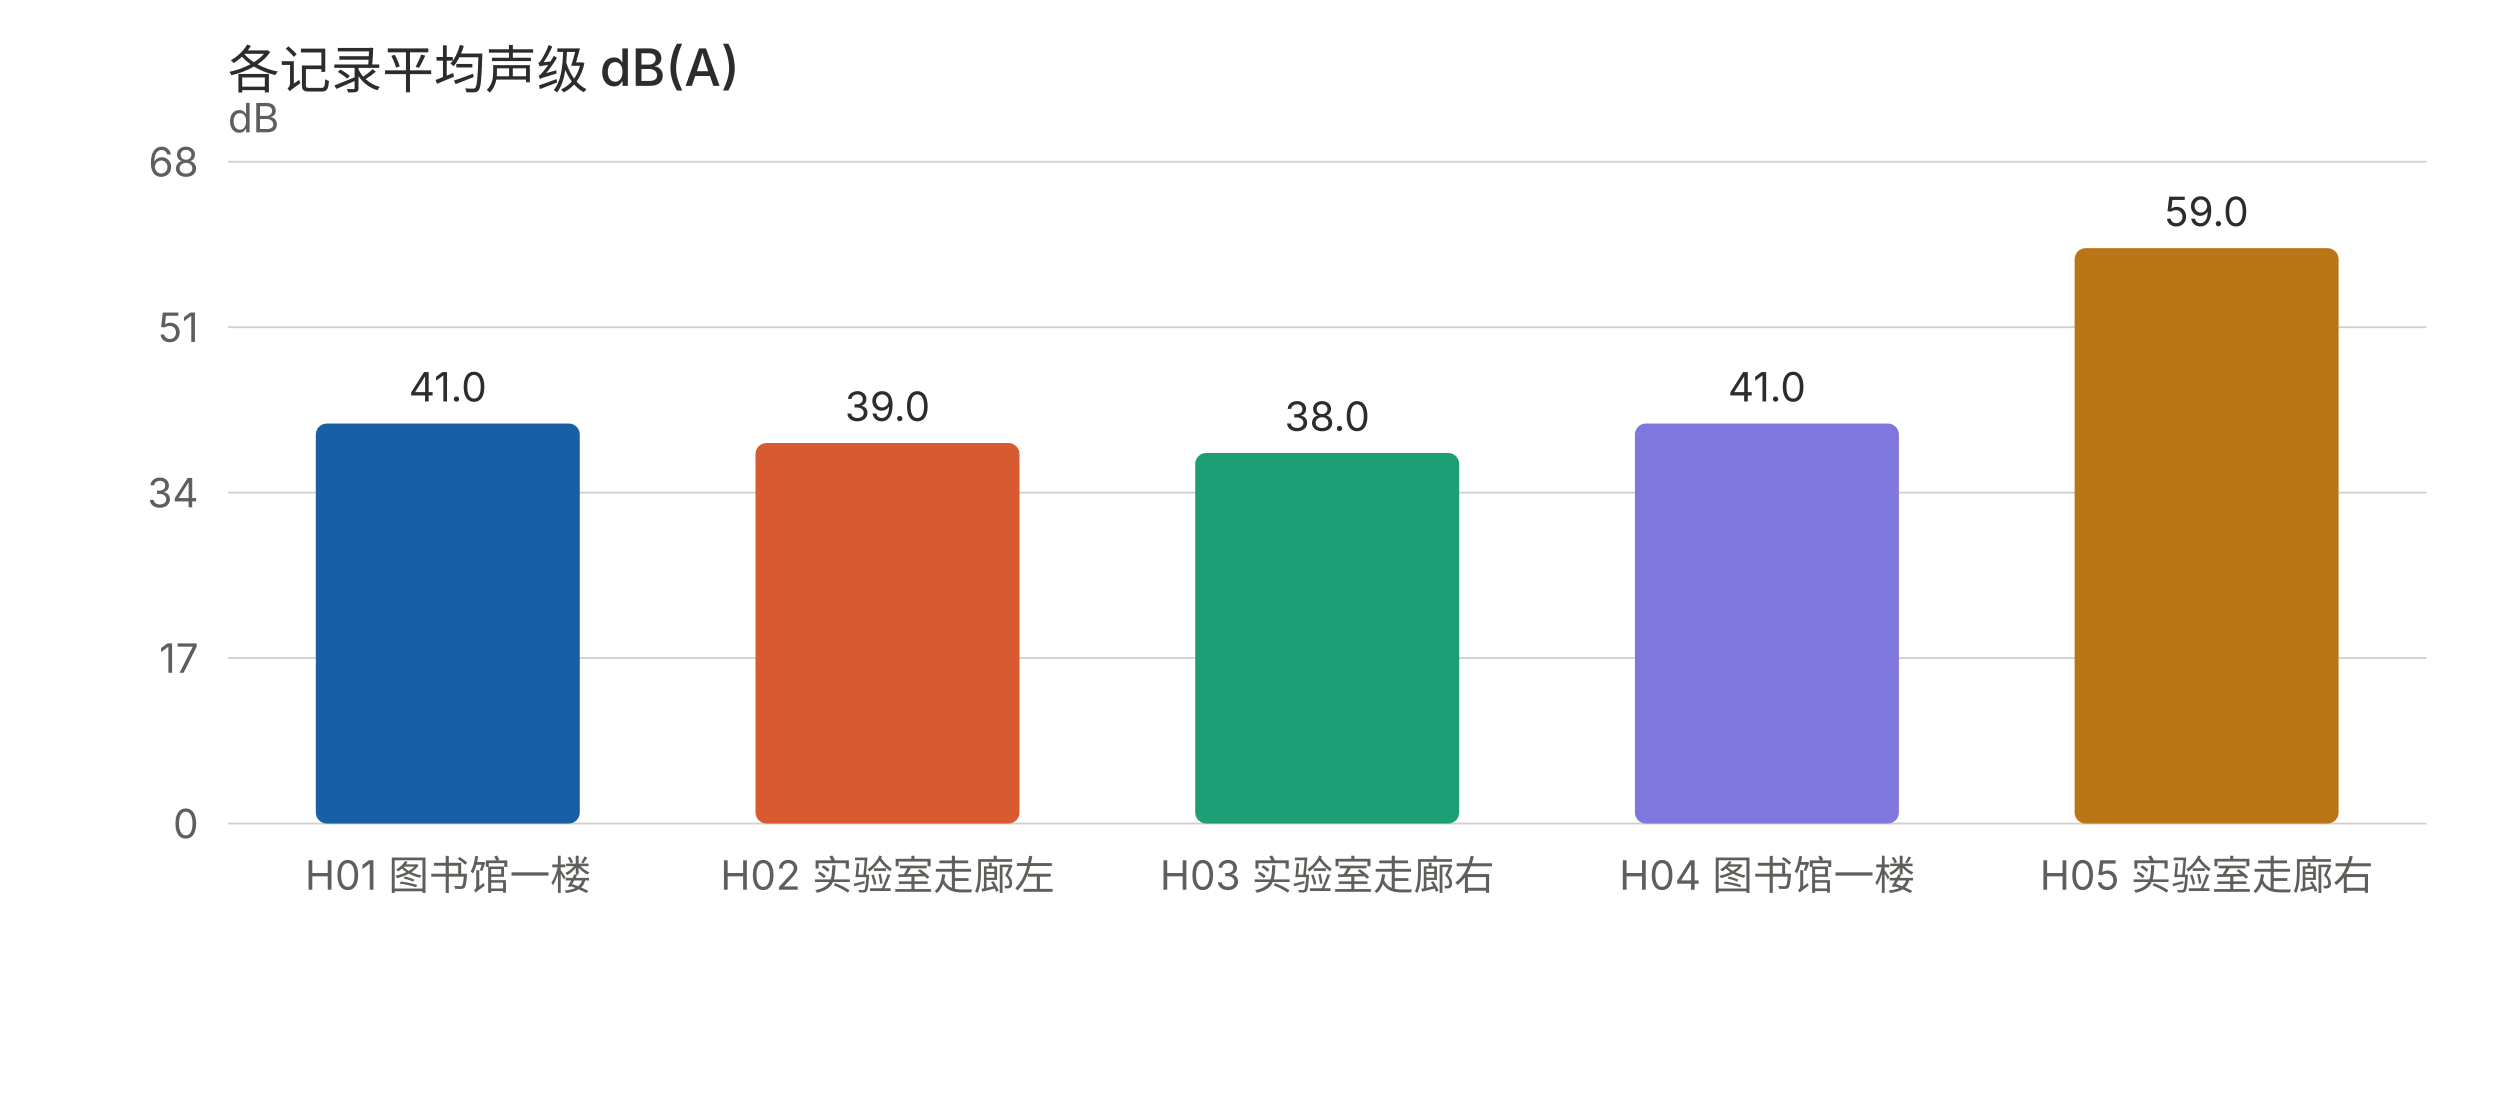
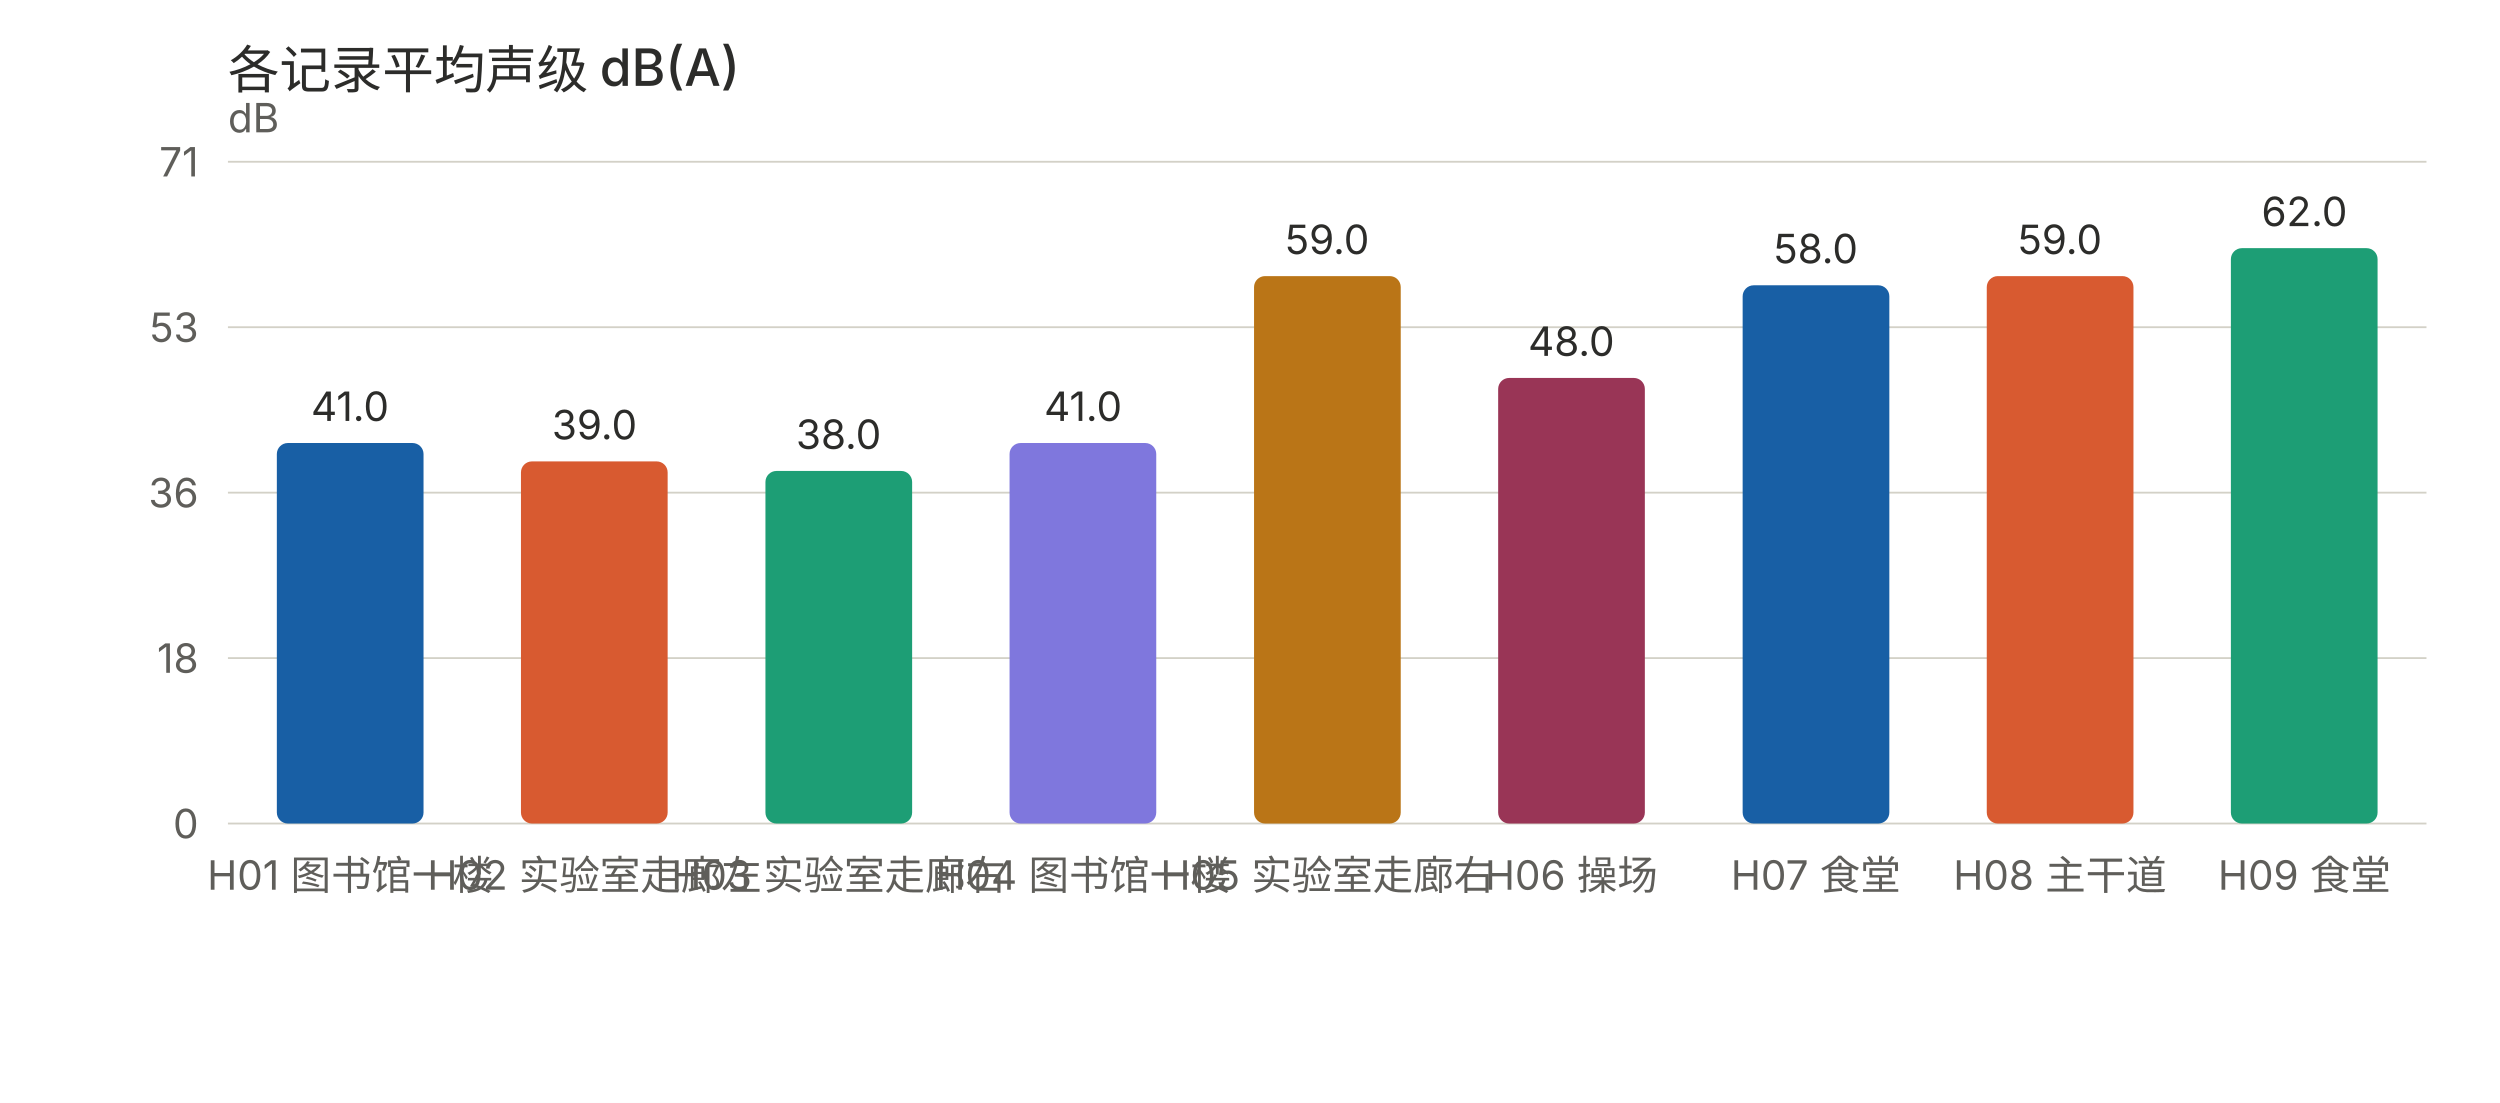
<svg xmlns="http://www.w3.org/2000/svg" viewBox="0 0 680 300" width="100%" role="img">
  <rect width="680" height="300" fill="#FFFFFF" />
  <g font-family="system-ui, -apple-system, Segoe UI, Microsoft YaHei, sans-serif">
    <text x="62" y="24" font-size="14" font-weight="500" fill="#2C2C2A">各记录平均声级 dB(A)</text>
    <line x1="62" y1="224.0" x2="660" y2="224.0" stroke="#D3D1C7" stroke-width="0.5" />
    <text x="54" y="228.0" font-size="11" fill="#5F5E5A" text-anchor="end">0</text>
    <line x1="62" y1="179.0" x2="660" y2="179.0" stroke="#D3D1C7" stroke-width="0.5" />
-     <text x="54" y="183.0" font-size="11" fill="#5F5E5A" text-anchor="end">17</text>
+     <text x="54" y="183.0" font-size="11" fill="#5F5E5A" text-anchor="end">18</text>
    <line x1="62" y1="134.0" x2="660" y2="134.0" stroke="#D3D1C7" stroke-width="0.5" />
-     <text x="54" y="138.0" font-size="11" fill="#5F5E5A" text-anchor="end">34</text>
+     <text x="54" y="138.0" font-size="11" fill="#5F5E5A" text-anchor="end">36</text>
    <line x1="62" y1="89.0" x2="660" y2="89.0" stroke="#D3D1C7" stroke-width="0.5" />
-     <text x="54" y="93.0" font-size="11" fill="#5F5E5A" text-anchor="end">51</text>
+     <text x="54" y="93.0" font-size="11" fill="#5F5E5A" text-anchor="end">53</text>
    <line x1="62" y1="44.0" x2="660" y2="44.0" stroke="#D3D1C7" stroke-width="0.5" />
-     <text x="54" y="48.0" font-size="11" fill="#5F5E5A" text-anchor="end">68</text>
-     <rect x="85.9" y="115.2" width="71.8" height="108.8" rx="3" fill="#185FA5" />
-     <text x="121.8" y="109.2" font-size="11" fill="#2C2C2A" text-anchor="middle">41.0</text>
-     <text x="121.8" y="242.0" font-size="11" fill="#5F5E5A" text-anchor="middle">H01 图书馆一楼</text>
-     <rect x="205.5" y="120.5" width="71.8" height="103.5" rx="3" fill="#D85A30" />
-     <text x="241.4" y="114.5" font-size="11" fill="#2C2C2A" text-anchor="middle">39.0</text>
-     <text x="241.4" y="242.0" font-size="11" fill="#5F5E5A" text-anchor="middle">H02 实验室走廊左</text>
-     <rect x="325.1" y="123.2" width="71.8" height="100.8" rx="3" fill="#1D9E75" />
-     <text x="361.0" y="117.2" font-size="11" fill="#2C2C2A" text-anchor="middle">38.0</text>
-     <text x="361.0" y="242.0" font-size="11" fill="#5F5E5A" text-anchor="middle">H03 实验室走廊右</text>
-     <rect x="444.7" y="115.2" width="71.8" height="108.8" rx="3" fill="#7F77DD" />
-     <text x="480.6" y="109.2" font-size="11" fill="#2C2C2A" text-anchor="middle">41.0</text>
-     <text x="480.6" y="242.0" font-size="11" fill="#5F5E5A" text-anchor="middle">H04 图书馆一楼</text>
-     <rect x="564.3" y="67.5" width="71.8" height="156.5" rx="3" fill="#BA7517" />
-     <text x="600.2" y="61.5" font-size="11" fill="#2C2C2A" text-anchor="middle">59.0</text>
-     <text x="600.2" y="242.0" font-size="11" fill="#5F5E5A" text-anchor="middle">H05 实验室走廊右</text>
+     <text x="54" y="48.0" font-size="11" fill="#5F5E5A" text-anchor="end">71</text>
+     <rect x="75.3" y="120.5" width="39.9" height="103.5" rx="3" fill="#185FA5" />
+     <text x="95.2" y="114.5" font-size="11" fill="#2C2C2A" text-anchor="middle">41.0</text>
+     <text x="95.2" y="242.0" font-size="11" fill="#5F5E5A" text-anchor="middle">H01 图书馆一楼</text>
+     <rect x="141.7" y="125.5" width="39.9" height="98.5" rx="3" fill="#D85A30" />
+     <text x="161.7" y="119.5" font-size="11" fill="#2C2C2A" text-anchor="middle">39.0</text>
+     <text x="161.7" y="242.0" font-size="11" fill="#5F5E5A" text-anchor="middle">H02 实验室走廊左</text>
+     <rect x="208.2" y="128.1" width="39.9" height="95.9" rx="3" fill="#1D9E75" />
+     <text x="228.1" y="122.1" font-size="11" fill="#2C2C2A" text-anchor="middle">38.0</text>
+     <text x="228.1" y="242.0" font-size="11" fill="#5F5E5A" text-anchor="middle">H03 实验室走廊右</text>
+     <rect x="274.6" y="120.5" width="39.9" height="103.5" rx="3" fill="#7F77DD" />
+     <text x="294.6" y="114.5" font-size="11" fill="#2C2C2A" text-anchor="middle">41.0</text>
+     <text x="294.6" y="242.0" font-size="11" fill="#5F5E5A" text-anchor="middle">H04 图书馆一楼</text>
+     <rect x="341.1" y="75.1" width="39.9" height="148.9" rx="3" fill="#BA7517" />
+     <text x="361.0" y="69.1" font-size="11" fill="#2C2C2A" text-anchor="middle">59.0</text>
+     <text x="361.0" y="242.0" font-size="11" fill="#5F5E5A" text-anchor="middle">H05 实验室走廊右</text>
+     <rect x="407.5" y="102.8" width="39.9" height="121.2" rx="3" fill="#993556" />
+     <text x="427.4" y="96.8" font-size="11" fill="#2C2C2A" text-anchor="middle">48.0</text>
+     <text x="427.4" y="242.0" font-size="11" fill="#5F5E5A" text-anchor="middle">H06 操场</text>
+     <rect x="474.0" y="77.6" width="39.9" height="146.4" rx="3" fill="#185FA5" />
+     <text x="493.9" y="71.6" font-size="11" fill="#2C2C2A" text-anchor="middle">58.0</text>
+     <text x="493.9" y="242.0" font-size="11" fill="#5F5E5A" text-anchor="middle">H07 食堂</text>
+     <rect x="540.4" y="75.1" width="39.9" height="148.9" rx="3" fill="#D85A30" />
+     <text x="560.3" y="69.1" font-size="11" fill="#2C2C2A" text-anchor="middle">59.0</text>
+     <text x="560.3" y="242.0" font-size="11" fill="#5F5E5A" text-anchor="middle">H08 主干道</text>
+     <rect x="606.8" y="67.5" width="39.9" height="156.5" rx="3" fill="#1D9E75" />
+     <text x="626.8" y="61.5" font-size="11" fill="#2C2C2A" text-anchor="middle">62.0</text>
+     <text x="626.8" y="242.0" font-size="11" fill="#5F5E5A" text-anchor="middle">H09 食堂</text>
    <text x="62" y="36" font-size="11" fill="#5F5E5A">dB</text>
  </g>
</svg>
